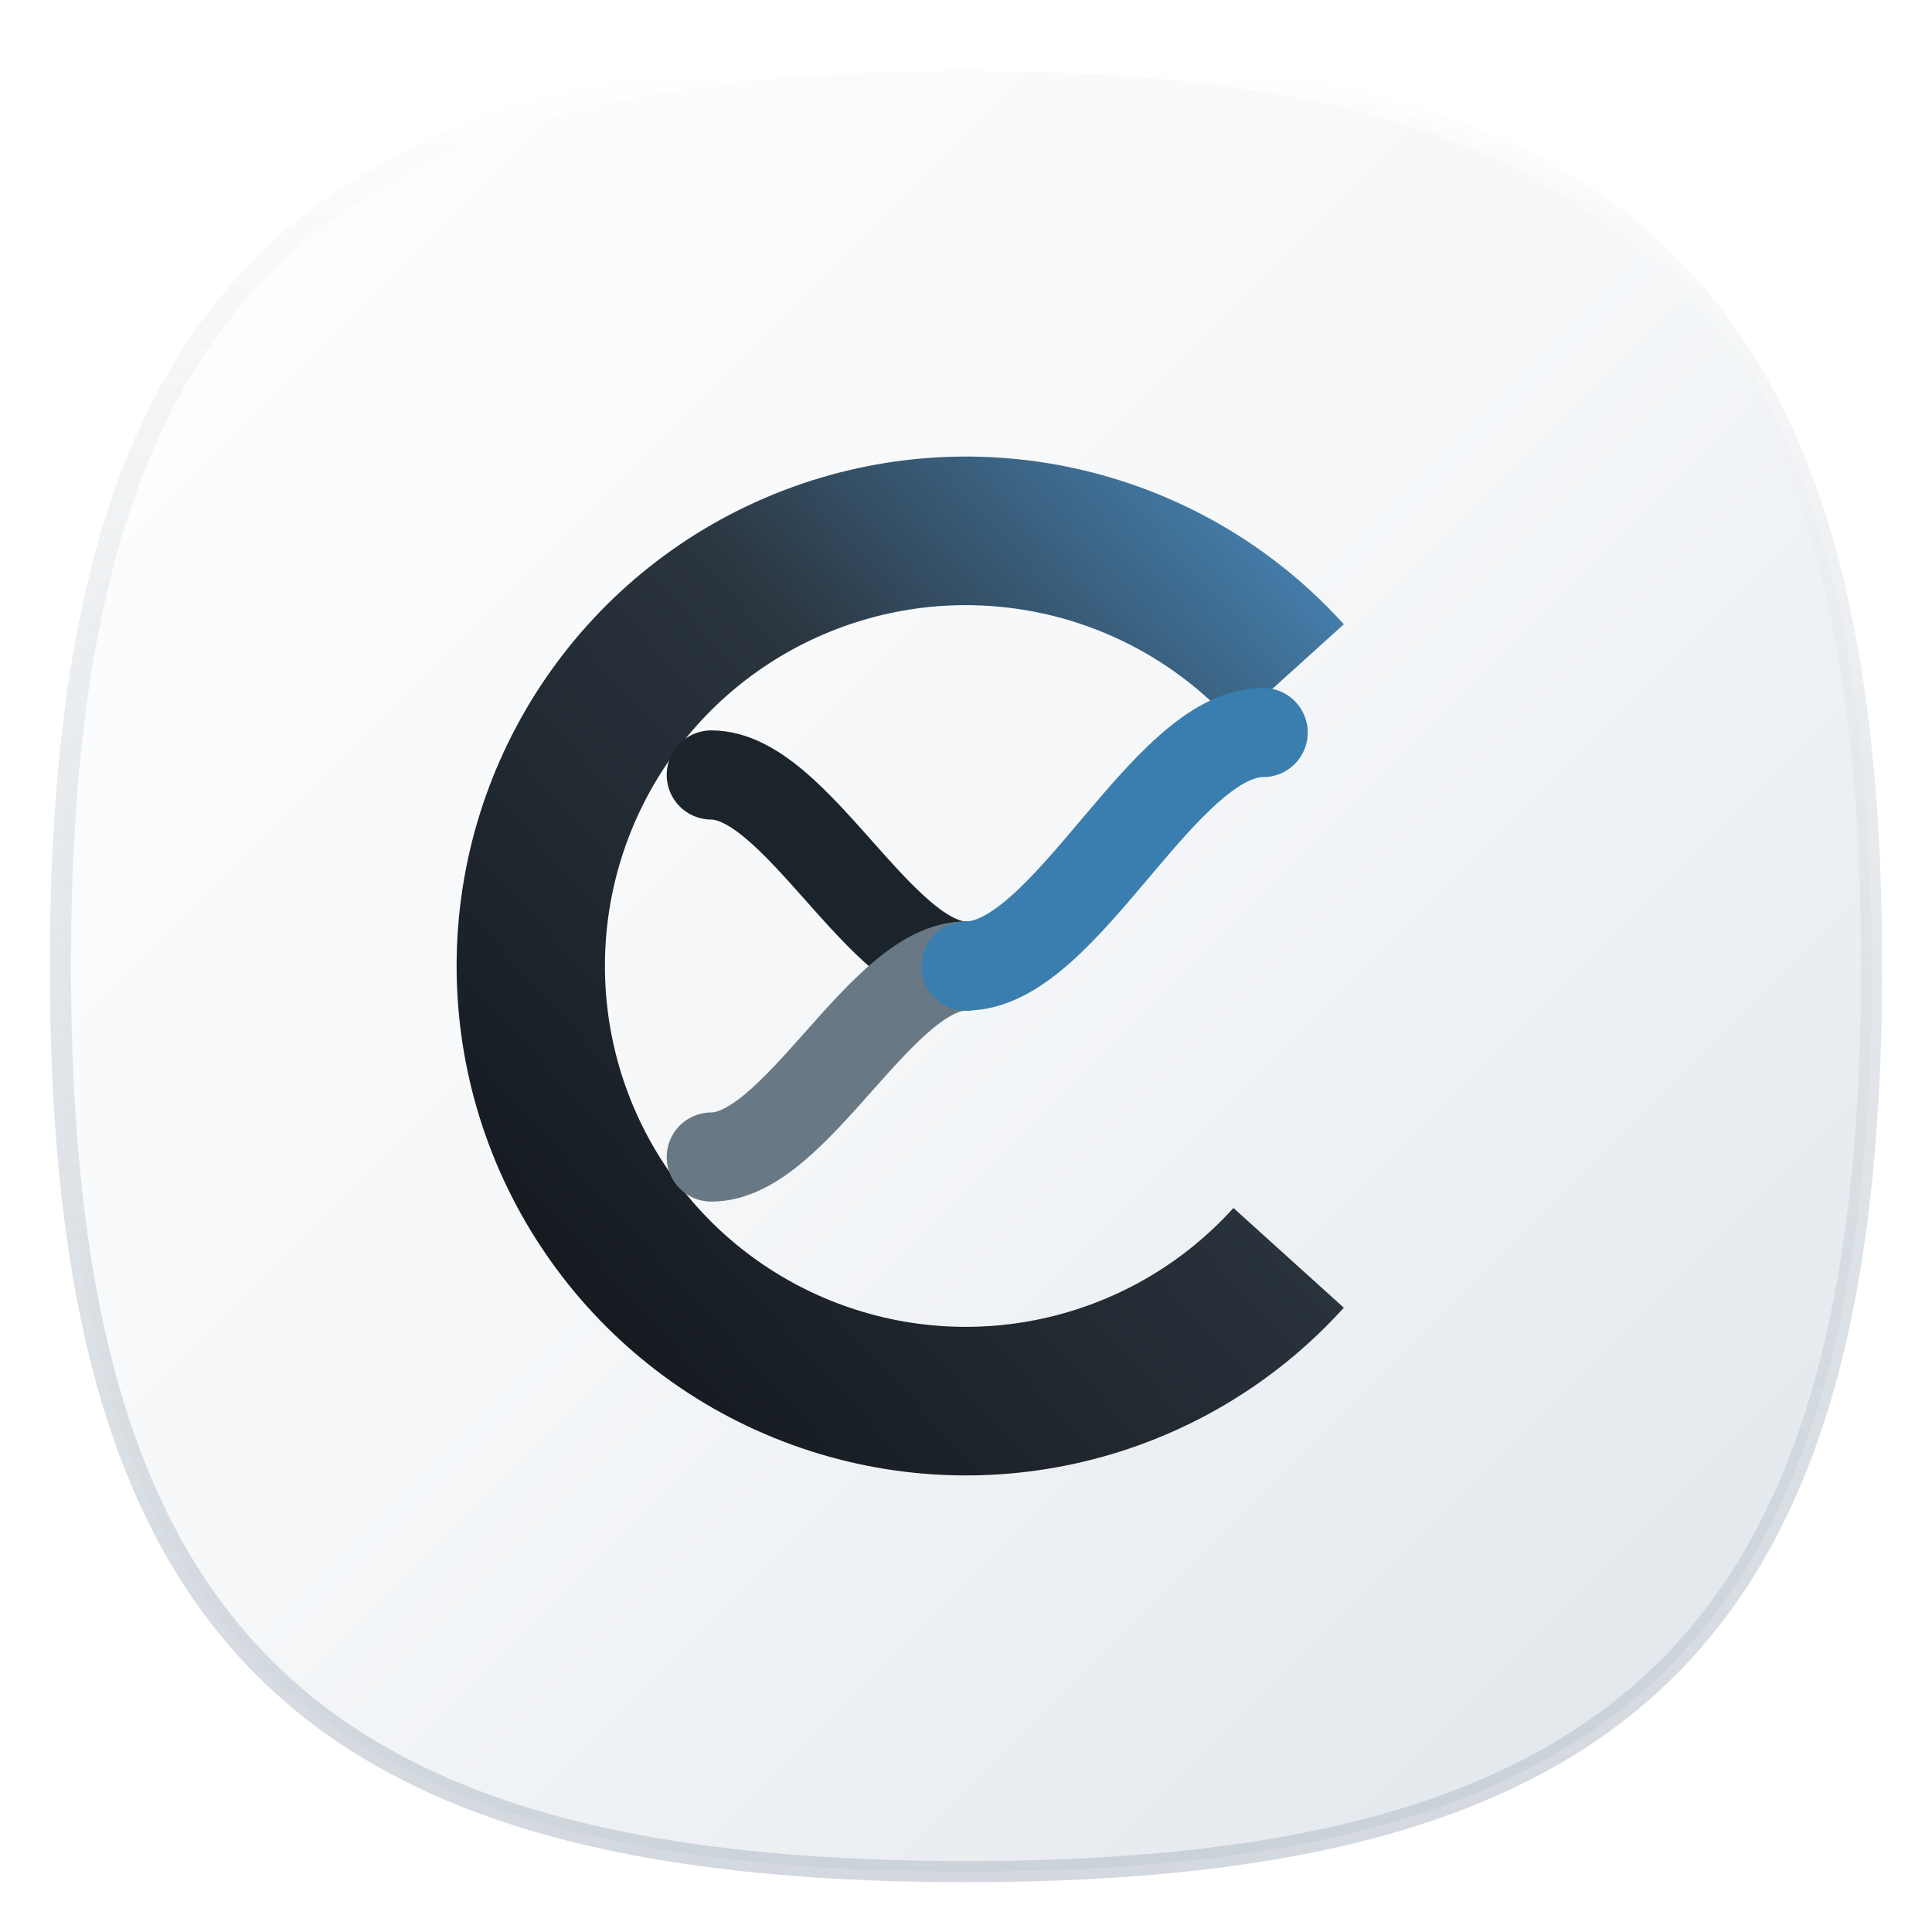
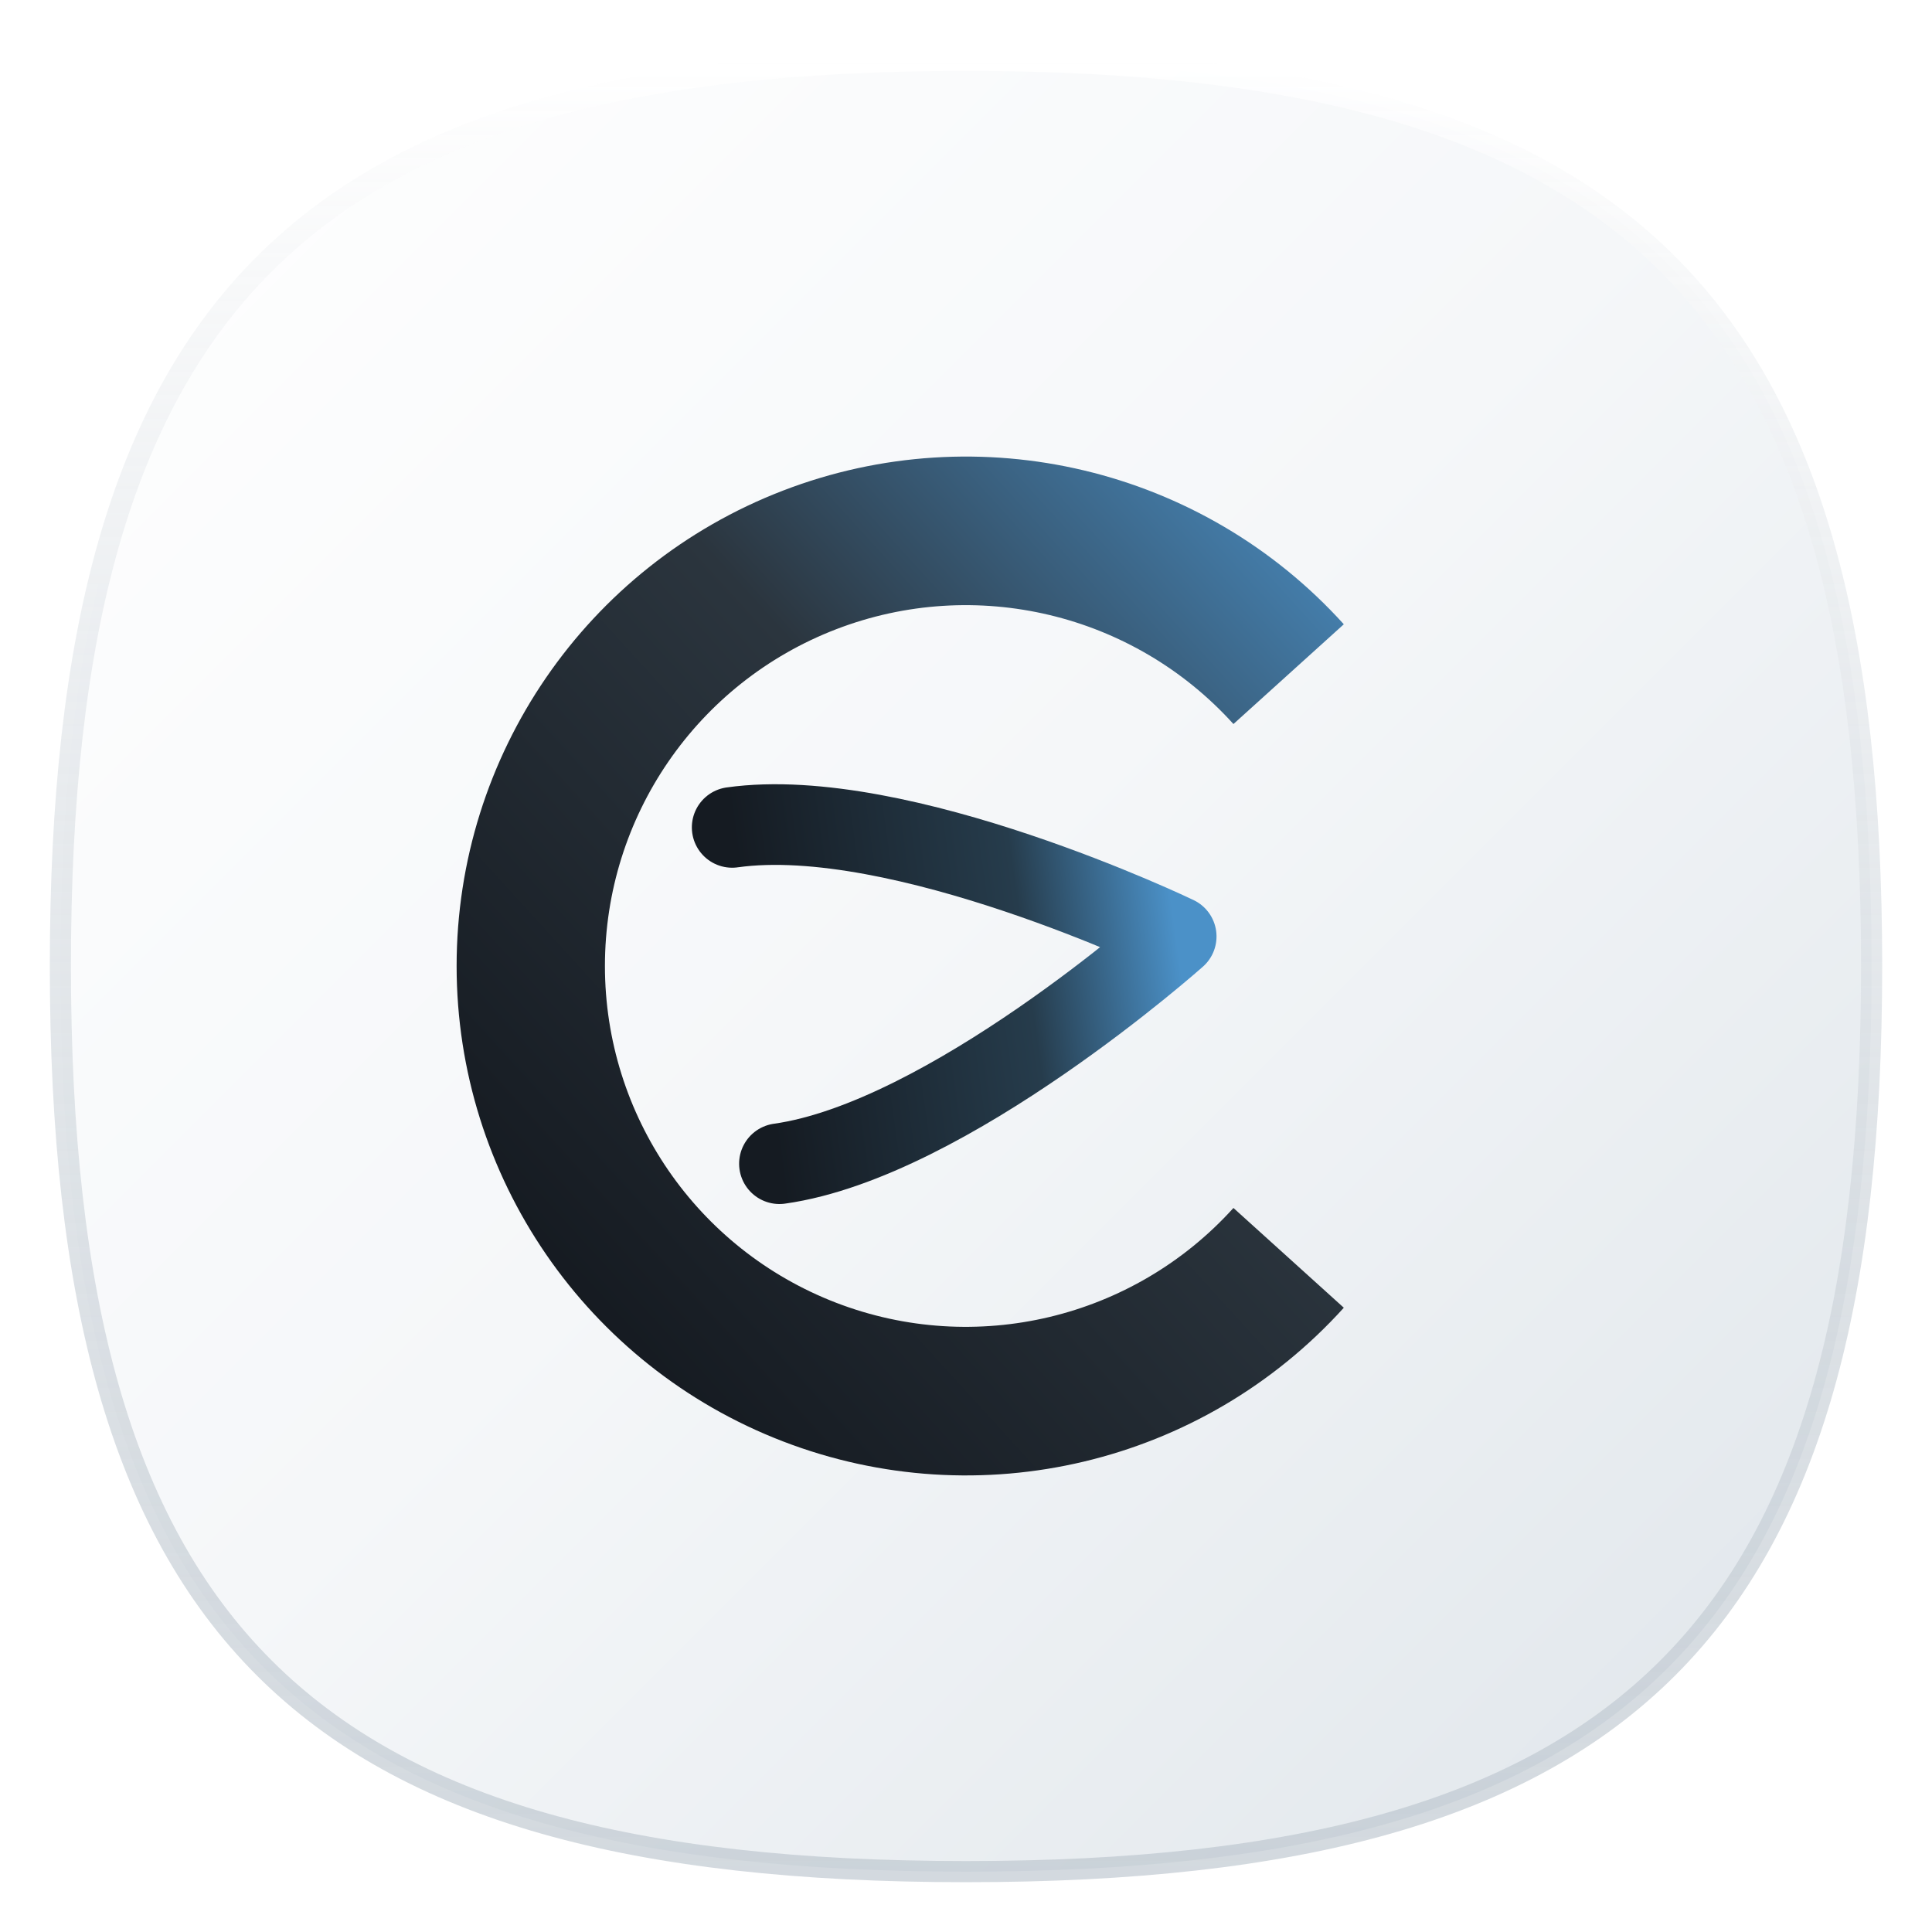
<svg xmlns="http://www.w3.org/2000/svg" width="512" height="512" viewBox="0 0 64 64" role="img" aria-labelledby="title desc">
  <defs>
    <linearGradient id="pearl" x1="0" y1="0" x2="1" y2="1">
      <stop offset="0" stop-color="#ffffff" />
      <stop offset=".48" stop-color="#f5f7f9" />
      <stop offset="1" stop-color="#dfe5ea" />
    </linearGradient>
    <linearGradient id="edge" x1="0" y1="0" x2="0" y2="1">
      <stop offset="0" stop-color="#ffffff" stop-opacity=".92" />
      <stop offset="1" stop-color="#b8c2cb" stop-opacity=".62" />
    </linearGradient>
    <linearGradient id="brand" x1="9" y1="53" x2="54" y2="12" gradientUnits="userSpaceOnUse">
      <stop offset="0" stop-color="#10141a" />
      <stop offset=".58" stop-color="#2b353e" />
      <stop offset="1" stop-color="#4b91c8" />
    </linearGradient>
+     <linearGradient id="cusp" x1="22" y1="32" x2="42" y2="32" gradientUnits="userSpaceOnUse">
+       <stop offset="0" stop-color="#151b22" />
+       <stop offset=".64" stop-color="#263c4c" />
+       <stop offset="1" stop-color="#4b91c8" />
+     </linearGradient>
  </defs>
  <path d="M32 2C10 2 2 10 2 32s8 30 30 30 30-8 30-30S54 2 32 2Z" fill="url(#pearl)" stroke="url(#edge)" stroke-width=".7" />
  <g transform="translate(9.5 9.5) scale(.703125)">
    <path d="M49.8 15.9A24 24 0 1 0 49.8 48.1L44.6 43.4A17 17 0 1 1 44.6 20.6Z" fill="url(#brand)" />
-     <path d="M20 23C24 23 28 32 32 32" fill="none" stroke="#1b232b" stroke-width="4.2" stroke-linecap="round" />
-     <path d="M20 41C24 41 28 32 32 32" fill="none" stroke="#687985" stroke-width="4.2" stroke-linecap="round" />
-     <path d="M32 32C36.7 32 41.3 21 46 21" fill="none" stroke="#397eae" stroke-width="4.2" stroke-linecap="round" />
+     <path d="M22 24C30 24 42 32 42 32C42 32 30 40 22 40" transform="rotate(-8 32 32)" fill="none" stroke="url(#cusp)" stroke-width="3.8" stroke-linecap="round" stroke-linejoin="round" />
  </g>
</svg>
